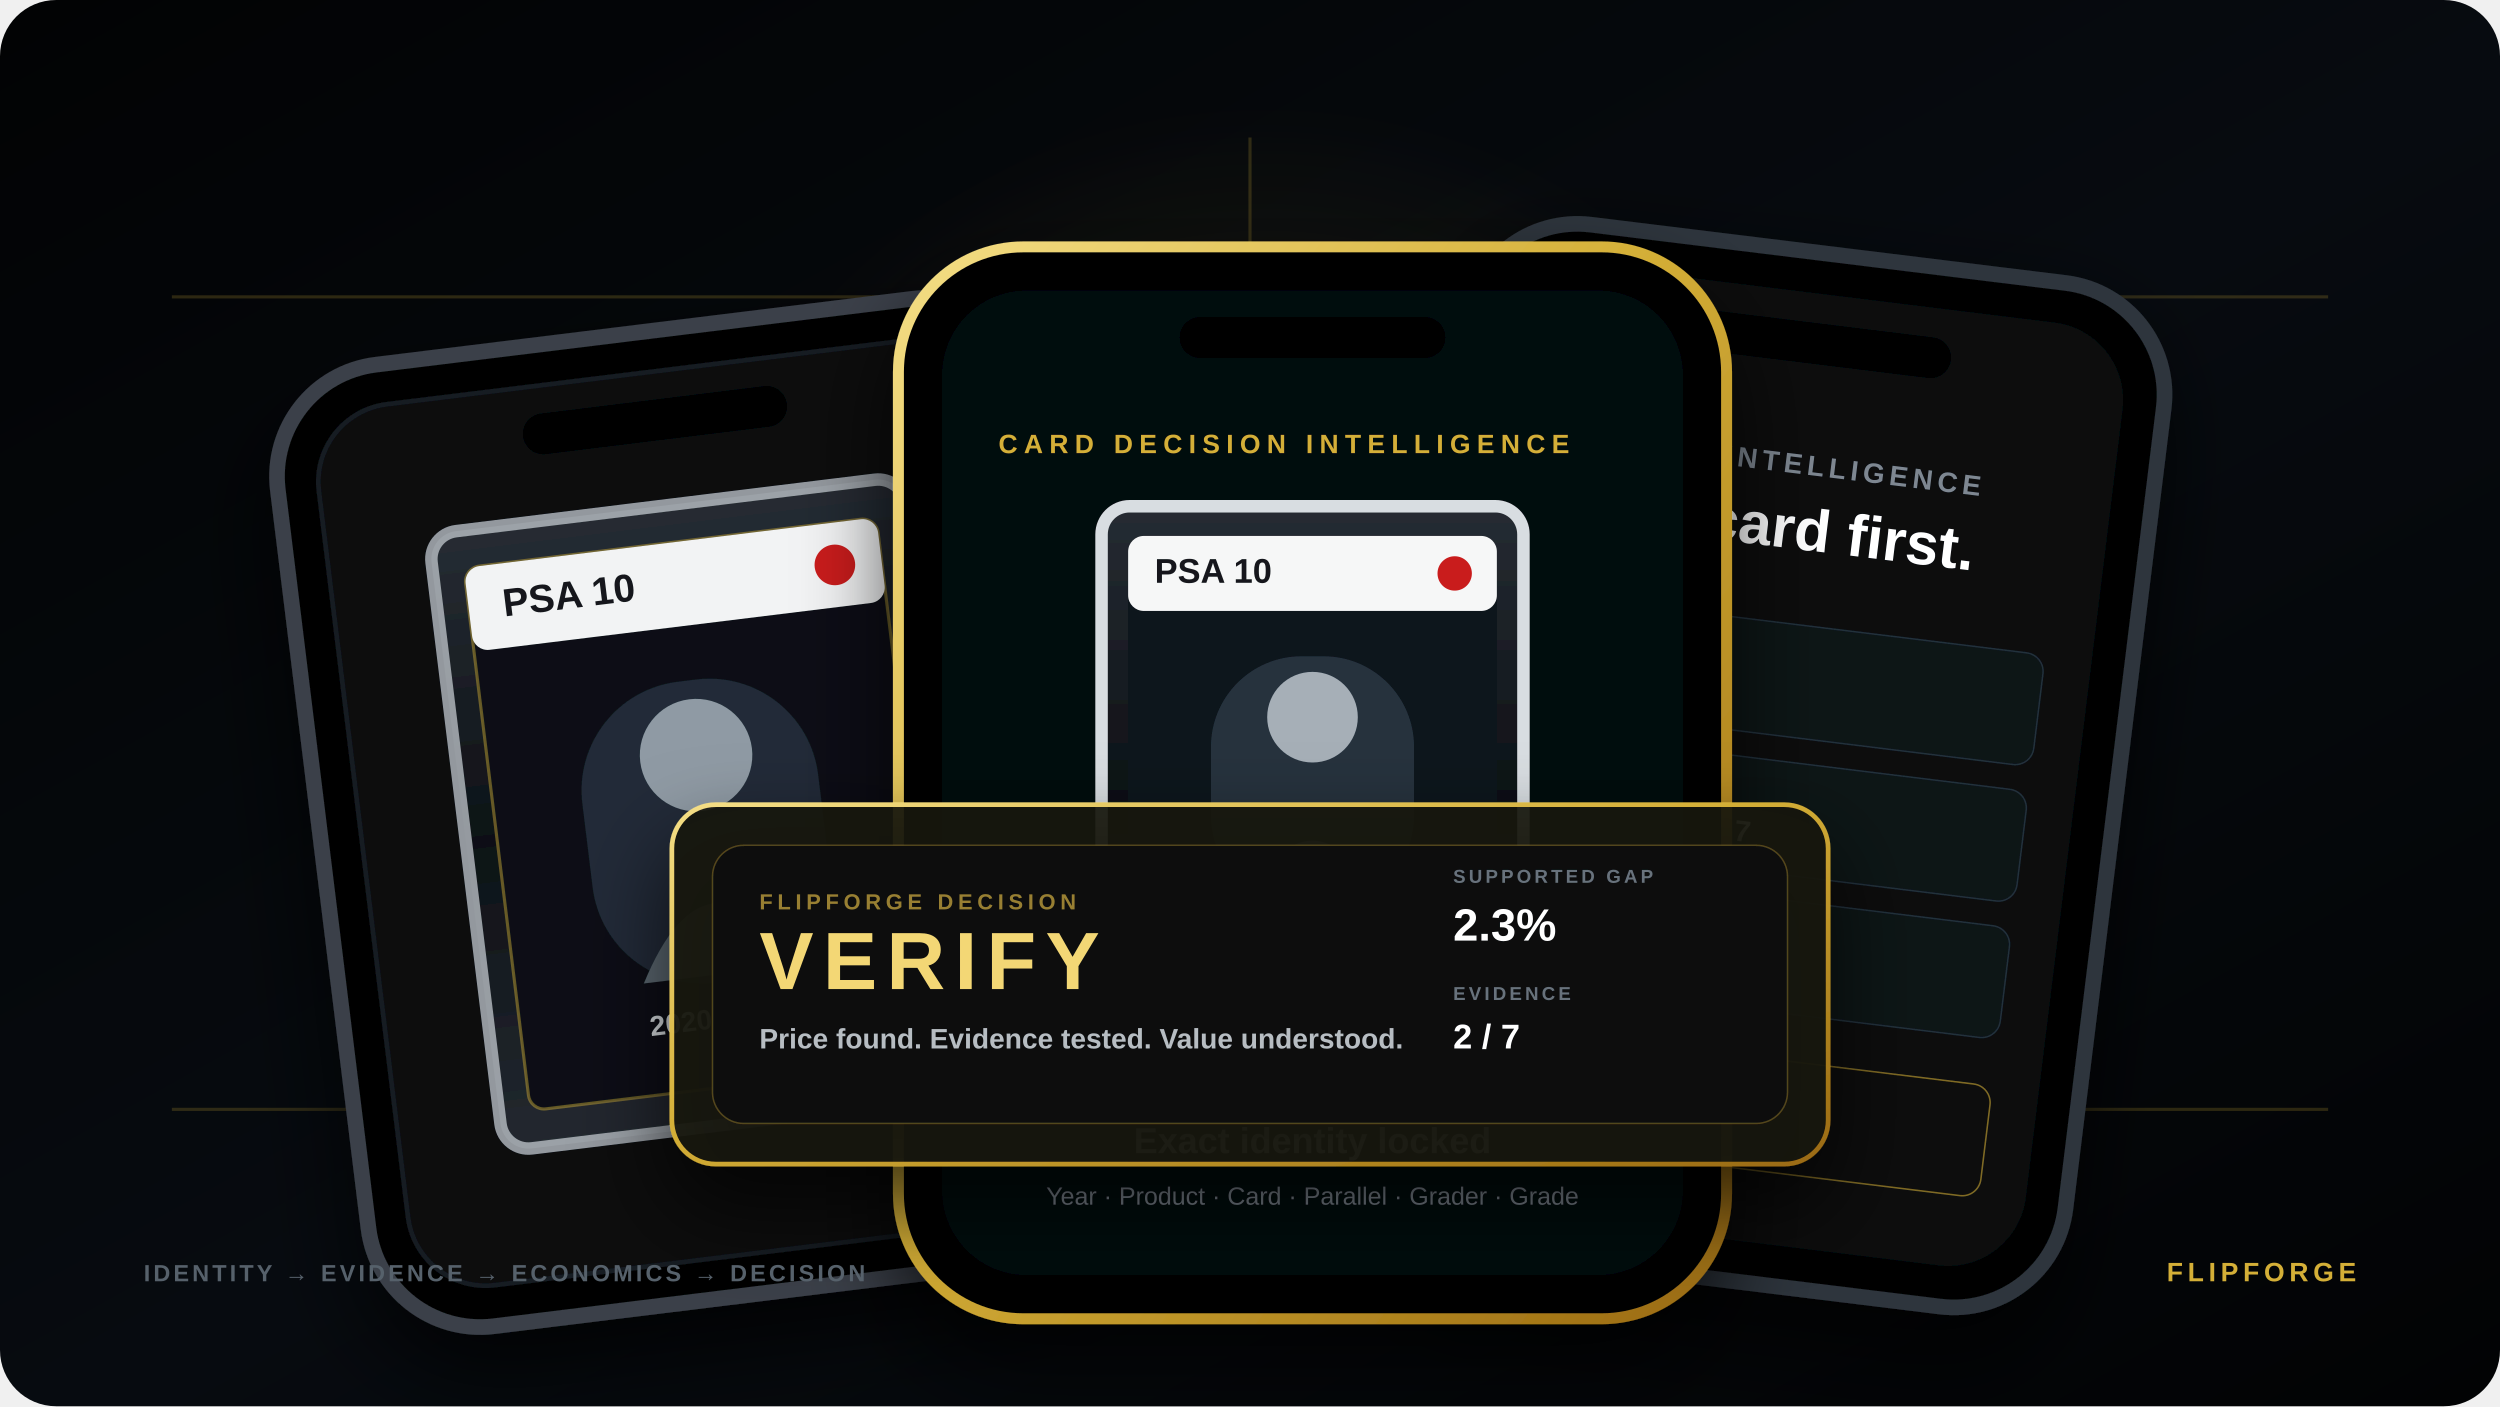
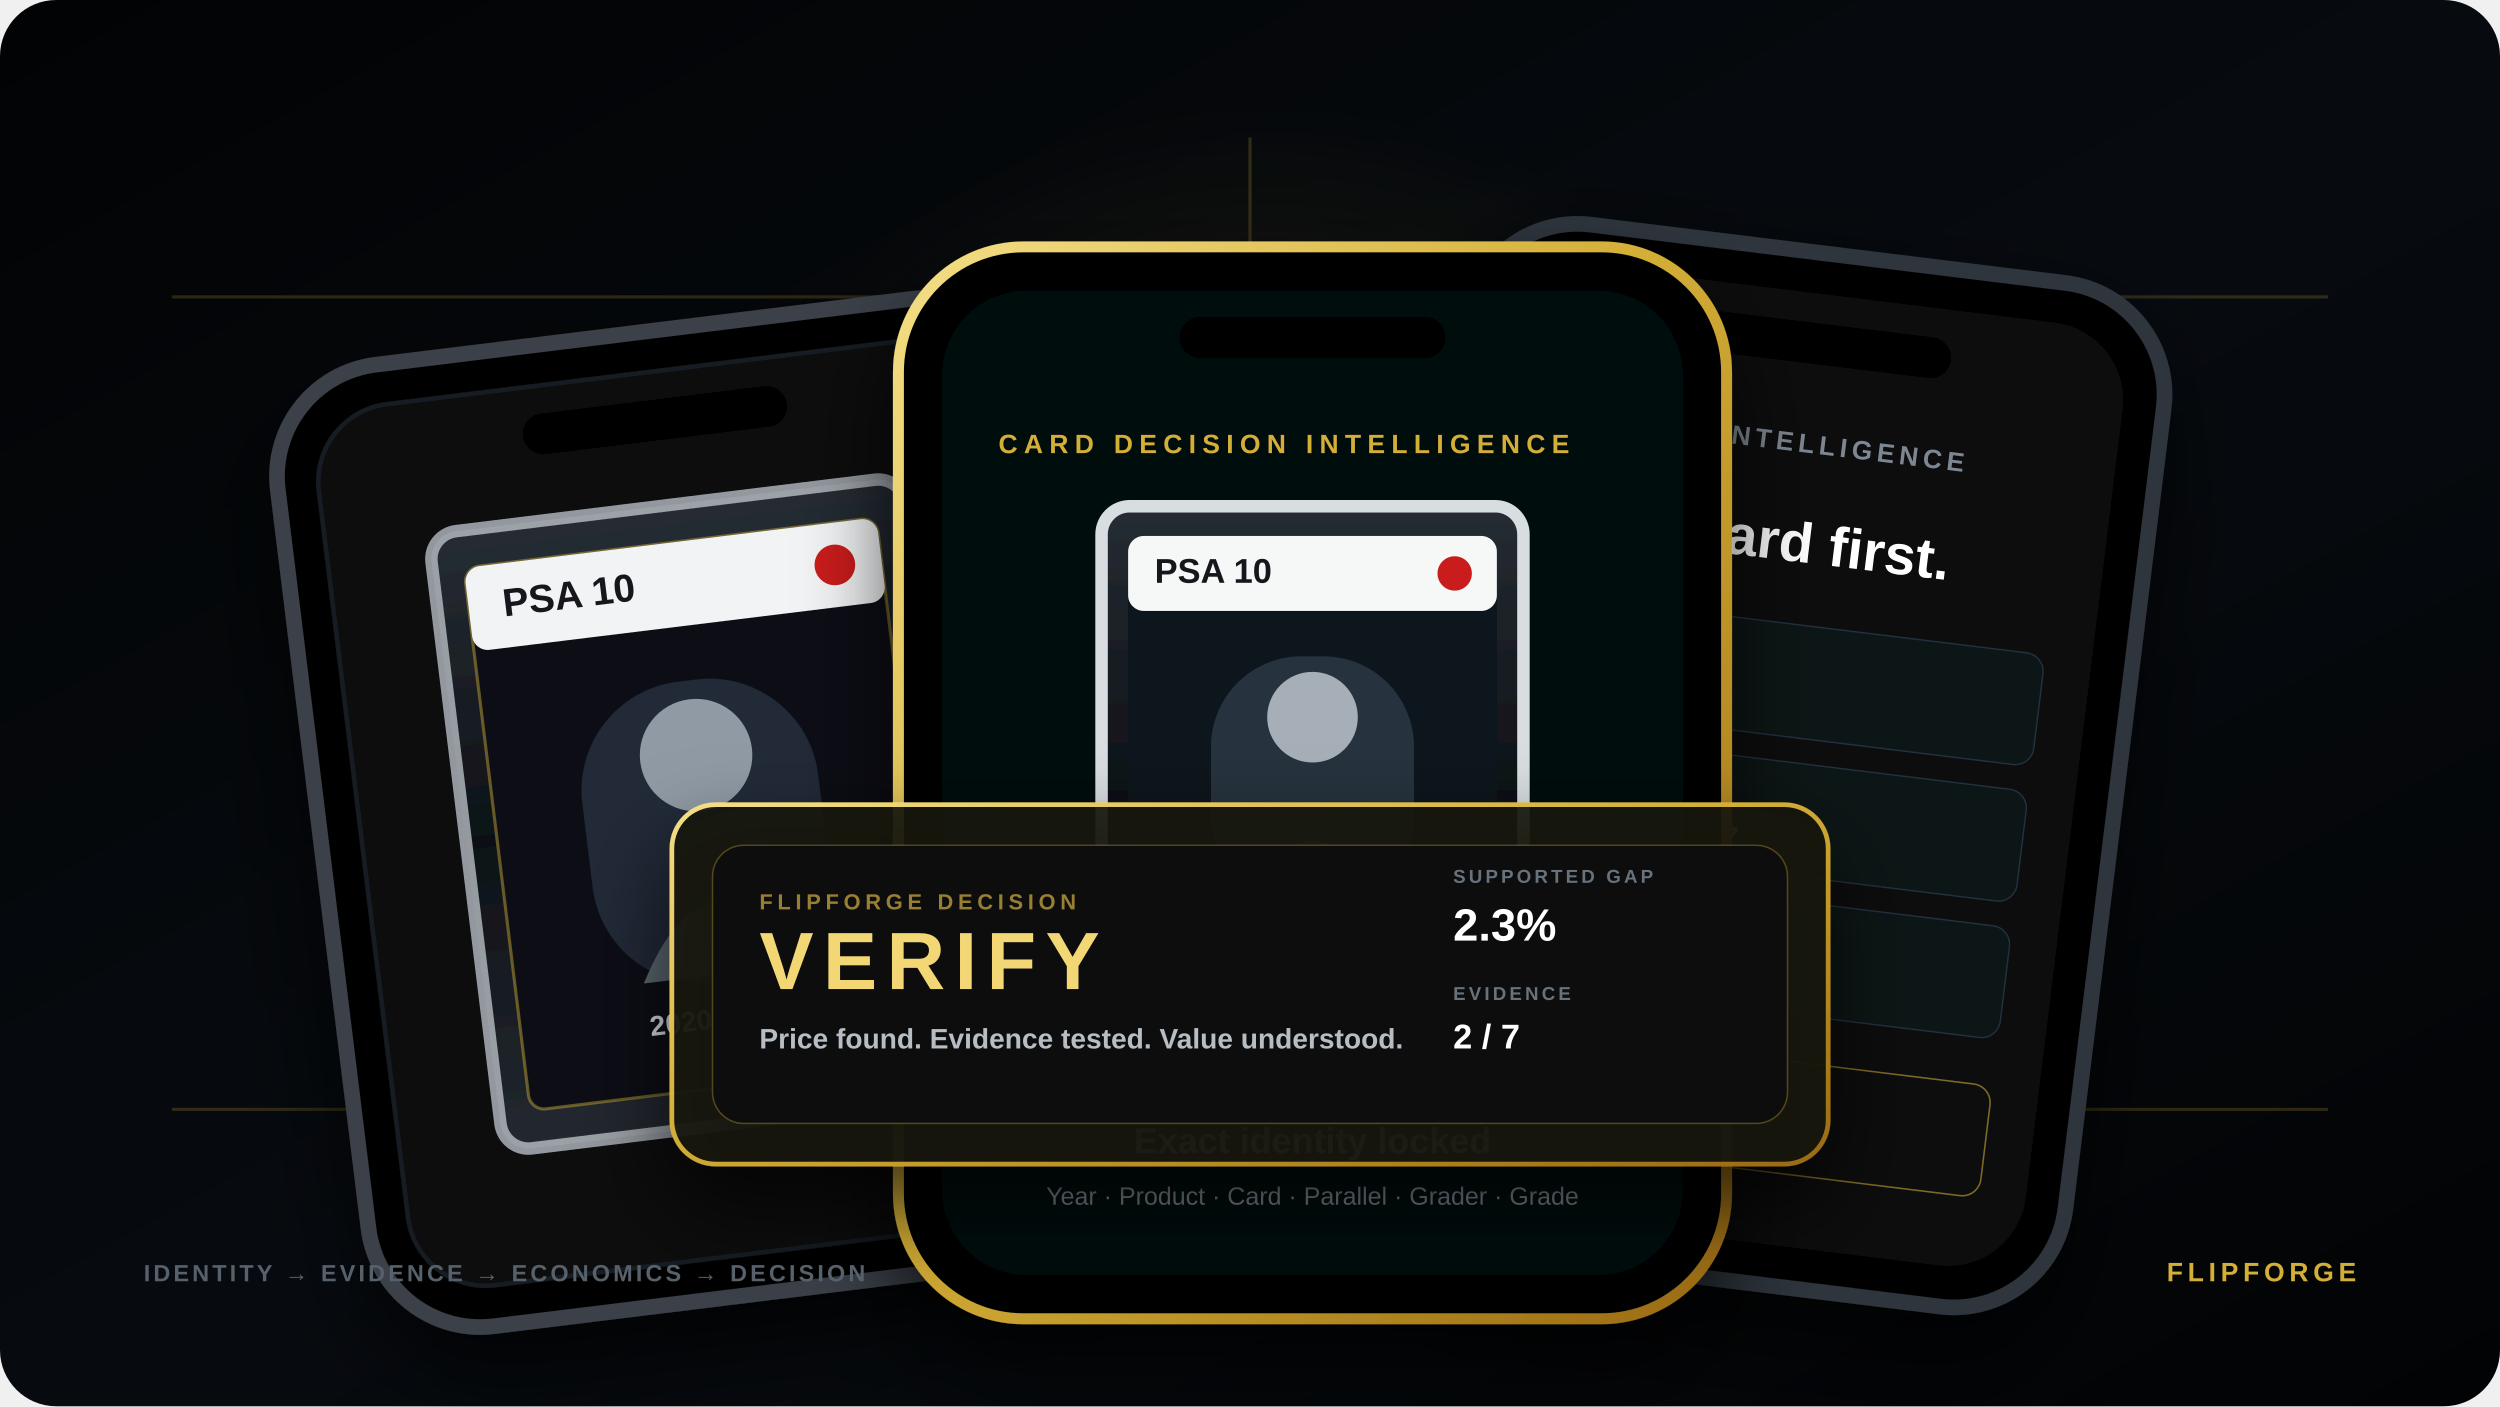
<svg xmlns="http://www.w3.org/2000/svg" viewBox="0 0 1600 900" role="img" aria-labelledby="t d">
  <defs>
    <linearGradient id="bg" x1="0" y1="0" x2="1" y2="1">
      <stop stop-color="#020304" />
      <stop offset=".52" stop-color="#070b10" />
      <stop offset="1" stop-color="#020304" />
    </linearGradient>
    <radialGradient id="glow">
      <stop stop-color="#D4AF37" stop-opacity=".26" />
      <stop offset="1" stop-color="#D4AF37" stop-opacity="0" />
    </radialGradient>
    <linearGradient id="gold" x1="0" y1="0" x2="1" y2="1">
      <stop stop-color="#F4DE86" />
      <stop offset=".45" stop-color="#D4AF37" />
      <stop offset="1" stop-color="#9A6A11" />
    </linearGradient>
    <linearGradient id="metal" x1="0" y1="0" x2="0" y2="1">
      <stop stop-color="#262c33" />
      <stop offset=".5" stop-color="#0d1116" />
      <stop offset="1" stop-color="#232930" />
    </linearGradient>
    <filter id="shadow" x="-40%" y="-40%" width="180%" height="180%">
      <feDropShadow dx="0" dy="28" stdDeviation="28" flood-color="#000" flood-opacity=".72" />
    </filter>
    <filter id="soft">
      <feGaussianBlur stdDeviation="22" />
    </filter>
  </defs>
  <rect width="1600" height="900" rx="36" fill="url(#bg)" />
  <circle cx="810" cy="455" r="390" fill="url(#glow)" opacity=".72" />
  <g opacity=".2" stroke="#D4AF37" stroke-width="2">
    <path d="M110 190H570M1030 190h460M110 710h460M1030 710h460" />
    <path d="M800 88v120M800 692v120" />
  </g>
  <g transform="translate(205 210) rotate(-7 245 310)" filter="url(#shadow)">
    <rect width="490" height="620" rx="72" fill="#020304" stroke="#3b4148" stroke-width="10" />
    <rect x="26" y="26" width="438" height="568" rx="50" fill="#070b10" stroke="#151b22" stroke-width="3" />
    <rect x="160" y="44" width="170" height="26" rx="13" fill="#000" />
    <g transform="translate(92 112)">
      <rect width="306" height="398" rx="18" fill="url(#metal)" stroke="#cfd5da" stroke-opacity=".7" stroke-width="8" />
      <rect x="20" y="24" width="266" height="350" rx="10" fill="#0b1118" stroke="#D4AF37" stroke-opacity=".45" stroke-width="2" />
      <rect x="20" y="24" width="266" height="54" rx="10" fill="#f2f3f4" />
      <text x="42" y="58" fill="#15191d" font-family="Arial,Helvetica,sans-serif" font-size="25" font-weight="900">PSA 10</text>
      <circle cx="256" cy="51" r="13" fill="#c91c1c" />
      <rect x="77" y="113" width="152" height="194" rx="70" fill="#202c38" />
      <circle cx="153" cy="161" r="36" fill="#8f9aa4" />
      <path d="M102 302q51-91 102 0" fill="#5b6771" />
      <text x="153" y="336" fill="#d9dde1" font-family="Arial,Helvetica,sans-serif" font-size="18" font-weight="700" text-anchor="middle">2020 PRIZM</text>
    </g>
  </g>
  <g transform="translate(905 160) rotate(7 225 330)" filter="url(#shadow)">
    <rect width="450" height="660" rx="72" fill="#020304" stroke="#2e353d" stroke-width="10" />
    <rect x="26" y="26" width="398" height="608" rx="50" fill="#070b10" />
    <rect x="139" y="45" width="172" height="26" rx="13" fill="#000" />
-     <text x="56" y="142" fill="#7e8791" font-family="Arial,Helvetica,sans-serif" font-size="18" font-weight="700" letter-spacing="3">DECISION INTELLIGENCE</text>
-     <text x="56" y="190" fill="#fff" font-family="Arial,Helvetica,sans-serif" font-size="38" font-weight="900">Exact card first.</text>
+     <text x="56" y="128" fill="#7e8791" font-family="Arial,Helvetica,sans-serif" font-size="17" font-weight="700" letter-spacing="3">DECISION INTELLIGENCE</text>
+     <text x="56" y="198" fill="#fff" font-family="Arial,Helvetica,sans-serif" font-size="36" font-weight="900">Exact card first.</text>
    <g font-family="Arial,Helvetica,sans-serif">
      <g transform="translate(56 238)">
        <rect width="338" height="72" rx="12" fill="#0b1219" stroke="#23303a" />
-         <text x="20" y="28" fill="#68727b" font-size="13" font-weight="900" letter-spacing="2">IDENTITY</text>
-         <text x="20" y="54" fill="#D4AF37" font-size="20" font-weight="900">VERIFIED</text>
+         <text x="20" y="22" fill="#68727b" font-size="12" font-weight="900" letter-spacing="2">IDENTITY</text>
+         <text x="20" y="58" fill="#D4AF37" font-size="19" font-weight="900">VERIFIED</text>
      </g>
      <g transform="translate(56 326)">
        <rect width="338" height="72" rx="12" fill="#0b1219" stroke="#23303a" />
-         <text x="20" y="28" fill="#68727b" font-size="13" font-weight="900" letter-spacing="2">EVIDENCE</text>
-         <text x="20" y="54" fill="#fff" font-size="19" font-weight="900">2 QUALIFIED / 7</text>
+         <text x="20" y="22" fill="#68727b" font-size="12" font-weight="900" letter-spacing="2">EVIDENCE</text>
+         <text x="20" y="58" fill="#fff" font-size="18" font-weight="900">2 QUALIFIED / 7</text>
      </g>
      <g transform="translate(56 414)">
        <rect width="338" height="72" rx="12" fill="#0b1219" stroke="#23303a" />
-         <text x="20" y="28" fill="#68727b" font-size="13" font-weight="900" letter-spacing="2">SUPPORTED VALUE</text>
-         <text x="20" y="54" fill="#fff" font-size="21" font-weight="900">$357.20</text>
+         <text x="20" y="22" fill="#68727b" font-size="12" font-weight="900" letter-spacing="2">SUPPORTED VALUE</text>
+         <text x="20" y="58" fill="#fff" font-size="20" font-weight="900">$357.20</text>
      </g>
      <g transform="translate(56 516)">
        <rect width="338" height="72" rx="12" fill="#100f08" stroke="#D4AF37" stroke-opacity=".58" />
        <text x="20" y="28" fill="#9e8a47" font-size="13" font-weight="900" letter-spacing="2">DECISION</text>
-         <text x="20" y="56" fill="#F2D46B" font-size="26" font-weight="900" letter-spacing="3">VERIFY</text>
+         <text x="20" y="59" fill="#F2D46B" font-size="24" font-weight="900" letter-spacing="3">VERIFY</text>
      </g>
    </g>
  </g>
  <g transform="translate(575 158)" filter="url(#shadow)">
    <rect width="530" height="686" rx="80" fill="#020304" stroke="url(#gold)" stroke-width="7" />
    <rect x="28" y="28" width="474" height="630" rx="54" fill="#05090e" />
    <rect x="180" y="45" width="170" height="26" rx="13" fill="#000" />
    <text x="64" y="132" fill="#D4AF37" font-family="Arial,Helvetica,sans-serif" font-size="17" font-weight="900" letter-spacing="4">CARD DECISION INTELLIGENCE</text>
    <g transform="translate(130 166)">
      <rect width="270" height="370" rx="18" fill="url(#metal)" stroke="#d8dde1" stroke-width="8" />
      <rect x="17" y="19" width="236" height="332" rx="10" fill="#0d141b" />
      <rect x="17" y="19" width="236" height="48" rx="10" fill="#f6f7f7" />
      <text x="34" y="49" fill="#15191d" font-family="Arial,Helvetica,sans-serif" font-size="22" font-weight="900">PSA 10</text>
      <circle cx="226" cy="43" r="11" fill="#c91c1c" />
      <rect x="70" y="96" width="130" height="160" rx="58" fill="#25323e" />
      <circle cx="135" cy="135" r="29" fill="#a6afb7" />
      <path d="M93 250q42-72 84 0" fill="#66727d" />
      <text x="135" y="286" fill="#f1f3f5" font-family="Arial,Helvetica,sans-serif" font-size="16" font-weight="800" text-anchor="middle">#307</text>
    </g>
    <g font-family="Arial,Helvetica,sans-serif" text-anchor="middle">
      <text x="265" y="580" fill="#fff" font-size="23" font-weight="900">Exact identity locked</text>
      <text x="265" y="613" fill="#7d8790" font-size="16">Year · Product · Card · Parallel · Grader · Grade</text>
    </g>
  </g>
  <g transform="translate(430 515)" filter="url(#shadow)">
    <rect width="740" height="230" rx="28" fill="#17140c" fill-opacity=".92" stroke="url(#gold)" stroke-width="3" />
    <rect x="26" y="26" width="688" height="178" rx="20" fill="#0b0d0f" stroke="#D4AF37" stroke-opacity=".34" />
    <g font-family="Arial,Helvetica,sans-serif">
      <text x="56" y="67" fill="#987f32" font-size="14" font-weight="900" letter-spacing="3">FLIPFORGE DECISION</text>
      <text x="56" y="118" fill="#F3D775" font-size="52" font-weight="900" letter-spacing="6">VERIFY</text>
      <text x="56" y="156" fill="#b7bdc2" font-size="18" font-weight="700">Price found. Evidence tested. Value understood.</text>
      <g transform="translate(500 50)">
        <text x="0" y="0" fill="#68727b" font-size="12" font-weight="900" letter-spacing="2">SUPPORTED GAP</text>
        <text x="0" y="37" fill="#fff" font-size="29" font-weight="900">2.3%</text>
        <text x="0" y="75" fill="#68727b" font-size="12" font-weight="900" letter-spacing="2">EVIDENCE</text>
        <text x="0" y="106" fill="#fff" font-size="22" font-weight="900">2 / 7</text>
      </g>
    </g>
  </g>
  <text x="92" y="820" fill="#56616b" font-family="Arial,Helvetica,sans-serif" font-size="15" font-weight="700" letter-spacing="2">IDENTITY → EVIDENCE → ECONOMICS → DECISION</text>
  <text x="1508" y="820" fill="#D4AF37" font-family="Arial,Helvetica,sans-serif" font-size="17" font-weight="900" letter-spacing="3" text-anchor="end">FLIPFORGE</text>
</svg>
